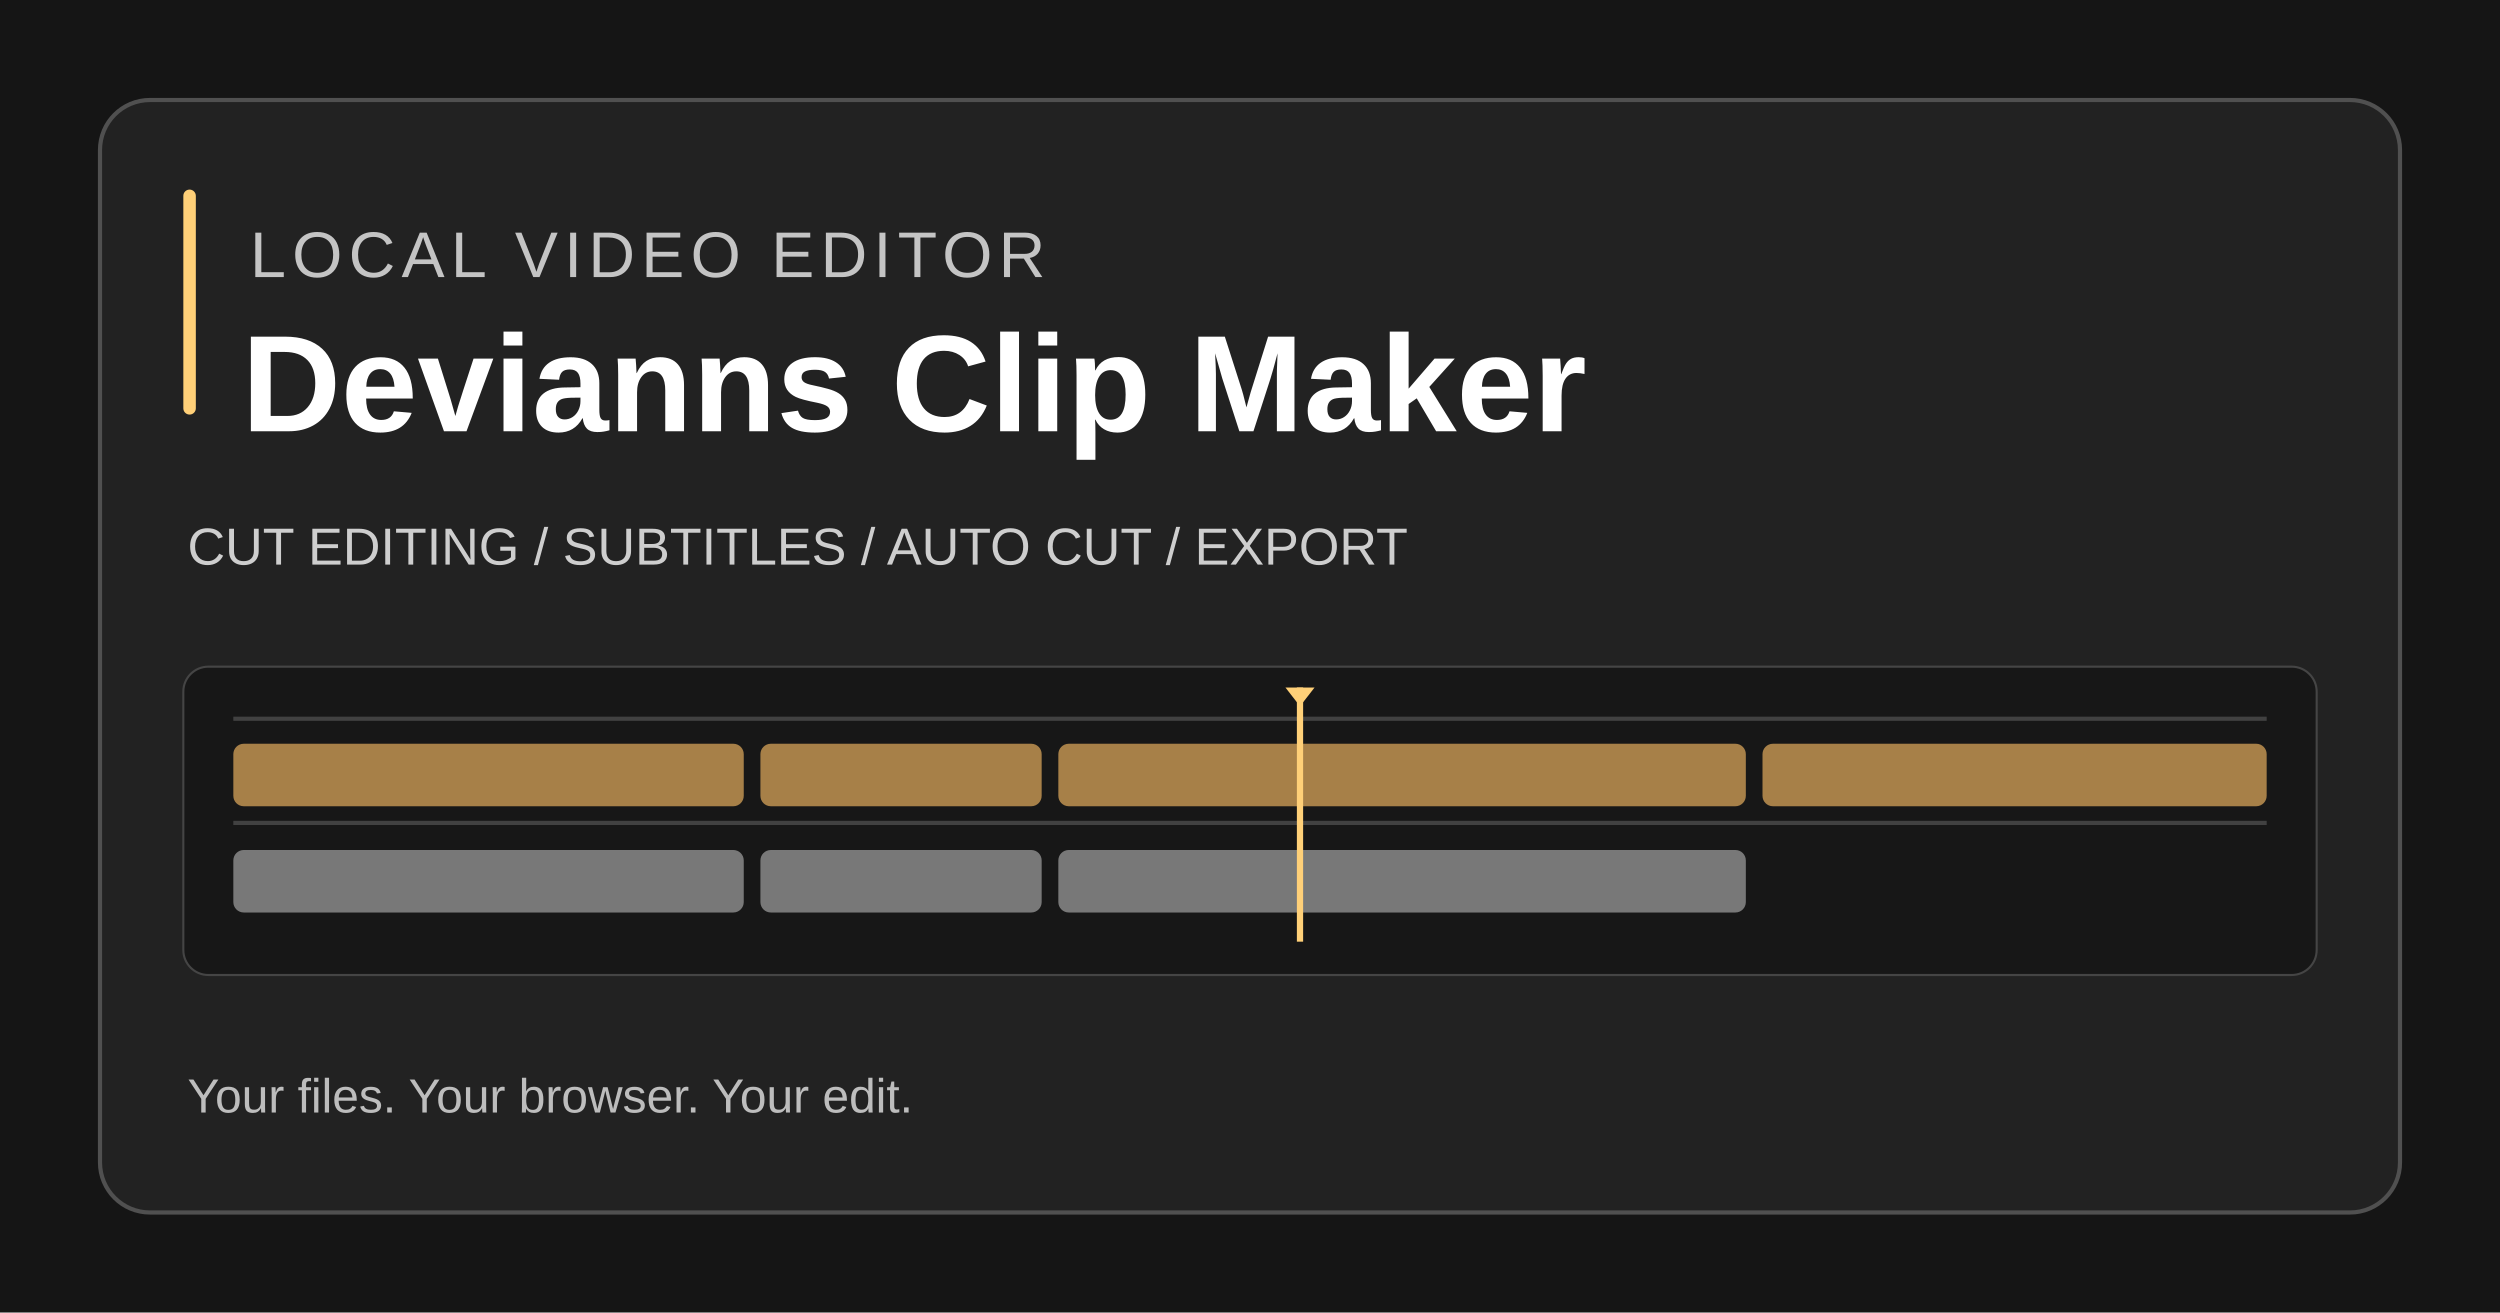
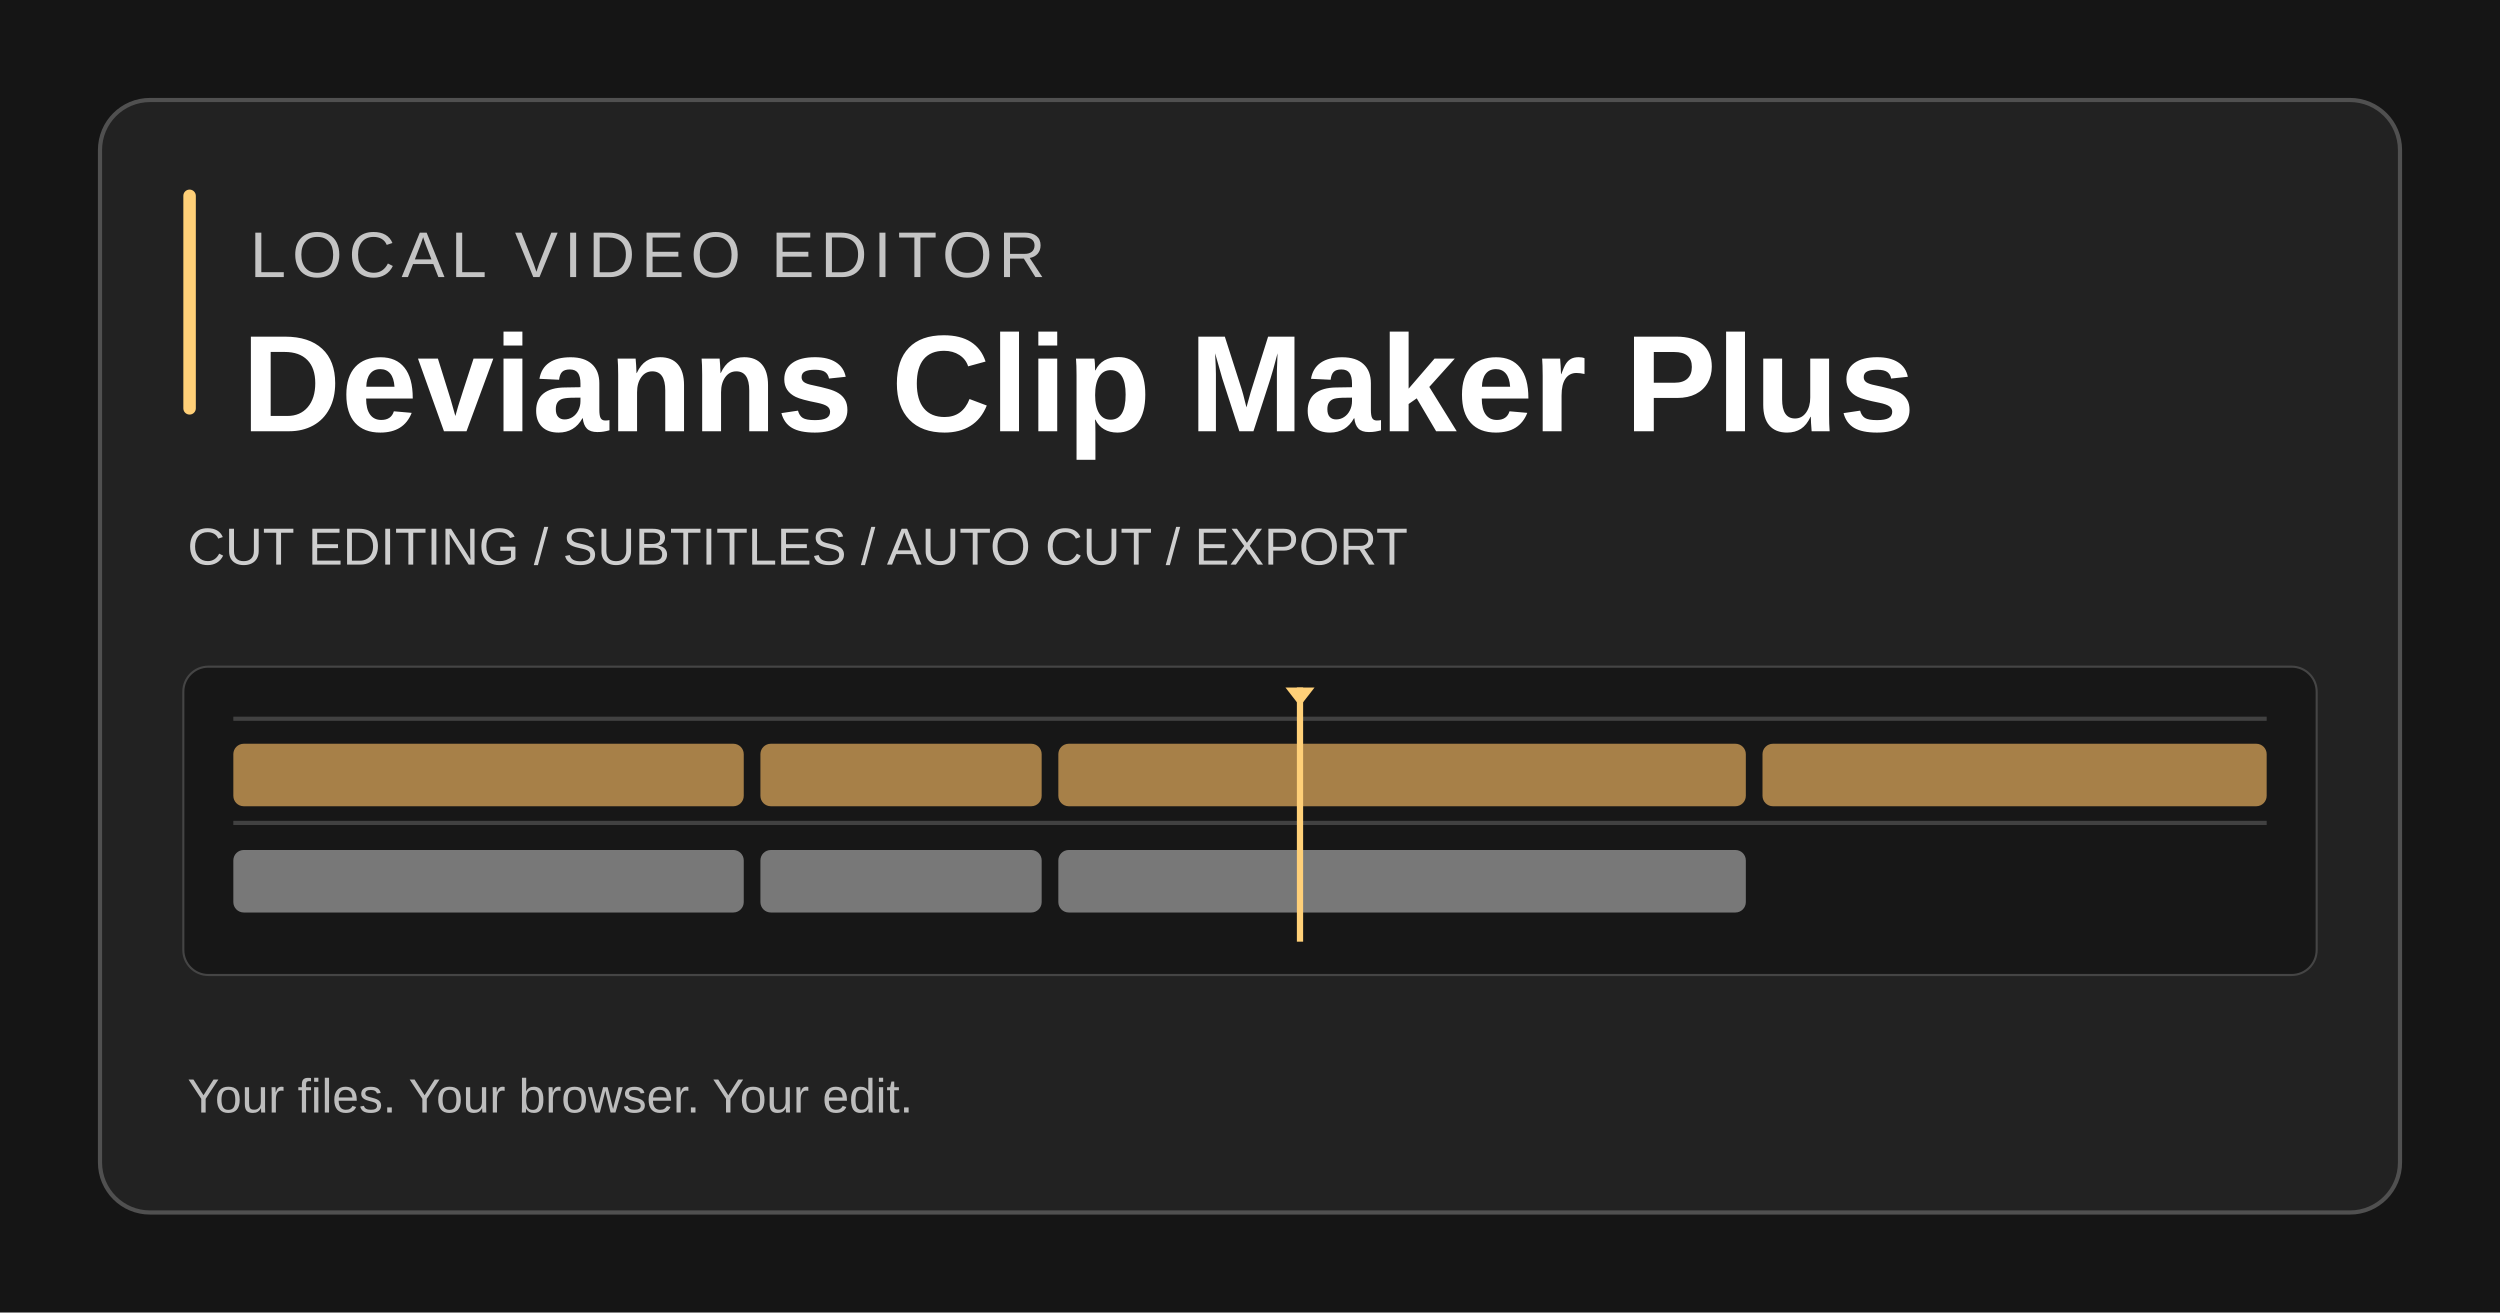
<svg xmlns="http://www.w3.org/2000/svg" width="1200" height="630" viewBox="0 0 1200 630">
  <rect width="1200" height="630" fill="#151515" />
  <rect x="48" y="48" width="1104" height="534" rx="24" fill="#222222" stroke="#505050" stroke-width="2" />
  <rect x="88" y="91" width="6" height="108" rx="3" fill="#ffd078" />
  <g font-family="Arial, sans-serif">
    <text x="120" y="133" font-size="31" fill="#c4c4c4" letter-spacing="3">LOCAL VIDEO EDITOR</text>
-     <text x="116" y="207" font-size="66" font-weight="700" fill="#ffffff">Devianns Clip Maker</text>
+     <text x="116" y="207" font-size="66" font-weight="700" fill="#ffffff">Devianns Clip Maker Plus</text>
    <text x="90" y="271" font-size="25" fill="#cecece">CUT EDITING   /   SUBTITLES   /   AUTO CUT   /   EXPORT</text>
    <text x="90" y="534" font-size="23" fill="#bdbdbd">Your files. Your browser. Your edit.</text>
  </g>
  <rect x="88" y="320" width="1024" height="148" rx="12" fill="#171717" stroke="#454545" />
  <path d="M112 345h976 M112 395h976" stroke="#414141" stroke-width="2" />
  <g fill="#a78048">
    <rect x="112" y="357" width="245" height="30" rx="5" />
    <rect x="365" y="357" width="135" height="30" rx="5" />
    <rect x="508" y="357" width="330" height="30" rx="5" />
    <rect x="846" y="357" width="242" height="30" rx="5" />
  </g>
  <g fill="#787878">
    <rect x="112" y="408" width="245" height="30" rx="5" />
    <rect x="365" y="408" width="135" height="30" rx="5" />
    <rect x="508" y="408" width="330" height="30" rx="5" />
  </g>
  <path d="M624 330v122" stroke="#ffd078" stroke-width="3" />
  <path d="m617 330 7 9 7-9z" fill="#ffd078" />
</svg>
